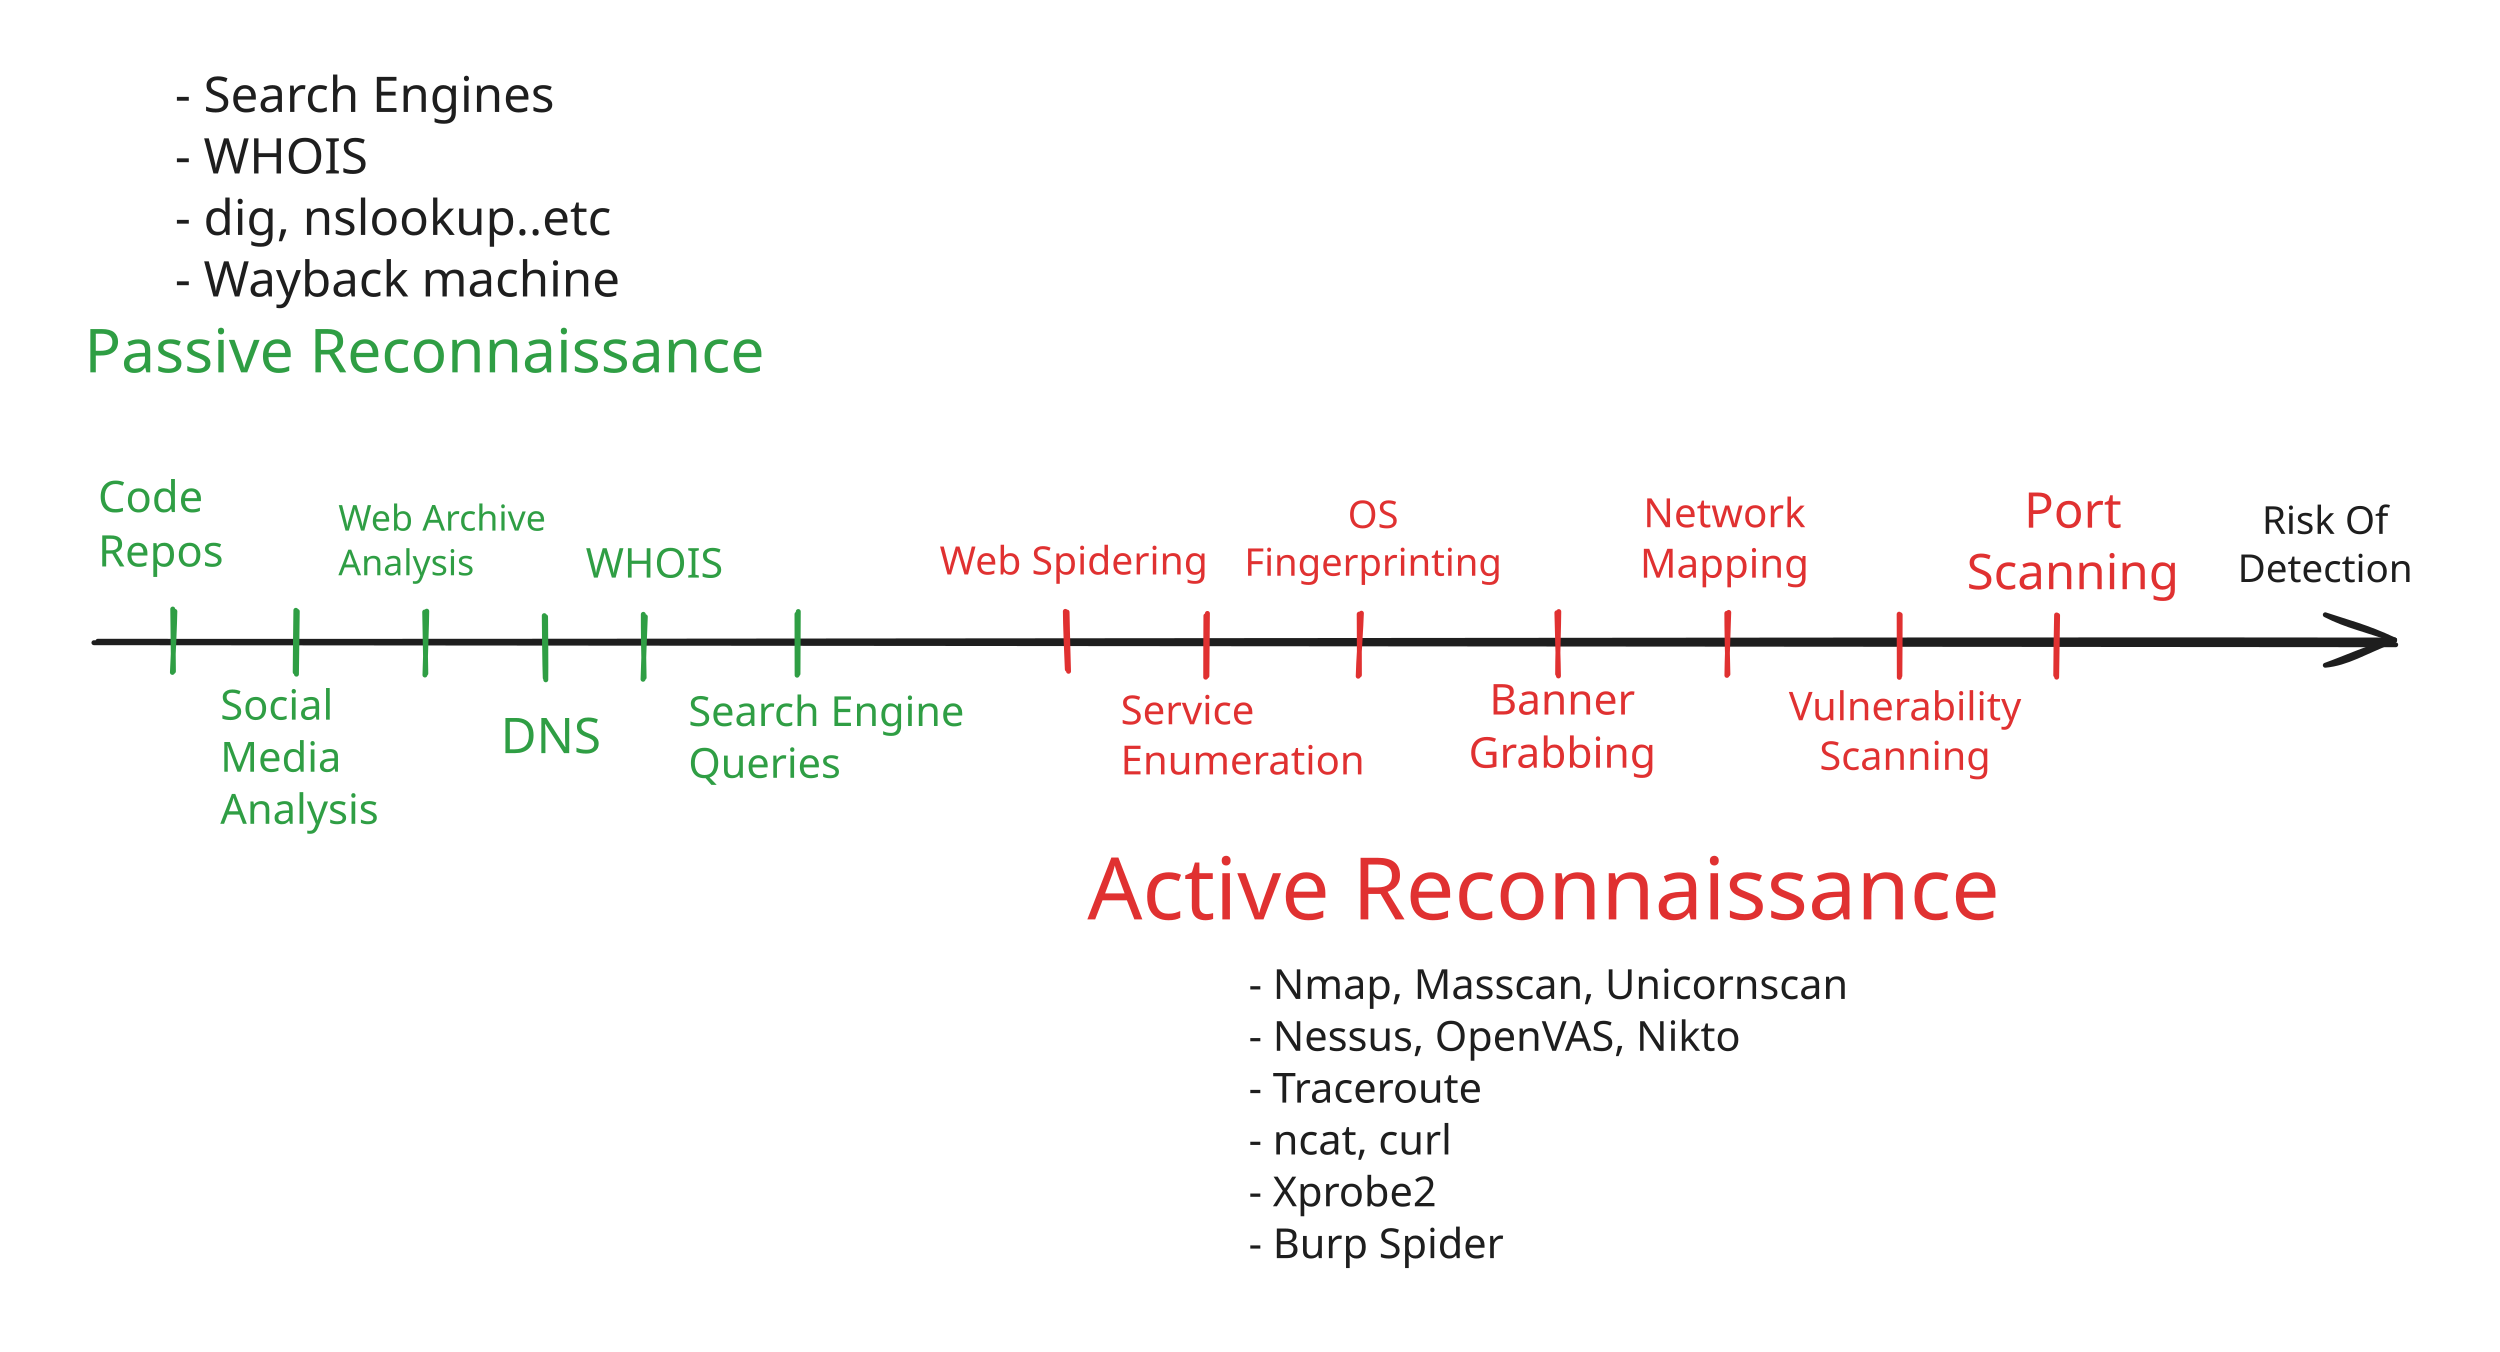
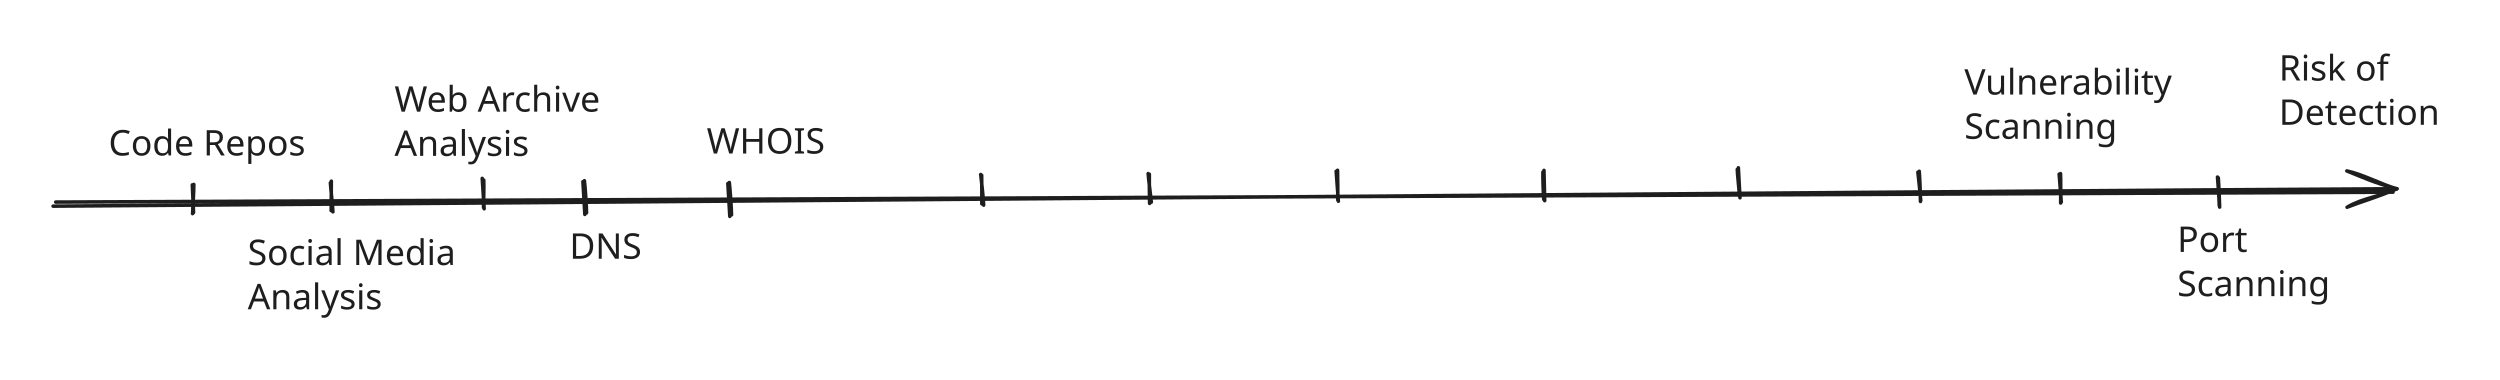
- <svg xmlns="http://www.w3.org/2000/svg" version="1.1" viewBox="0 0 1016.402 549.495" width="1016.402" height="549.495">
+ <svg xmlns="http://www.w3.org/2000/svg" version="1.1" viewBox="0 0 1412.571 214.227" width="1412.571" height="214.227">
  
-   eyJ2ZXJzaW9uIjoiMSIsImVuY29kaW5nIjoiYnN0cmluZyIsImNvbXByZXNzZWQiOnRydWUsImVuY29kZWQiOiJ4nO2d2VLjSFx1MDAxNobv6ylcdTAwMWPMbaHJk3v2XHUwMDFk+45Zi2VqgpBtXHUwMDAxwkZcdTAwMTKyXGaYiX73OamikLyrXGbG6lxiqI5cdTAwMDZLspWS8sv/PydcdTAwMTf/71ulspB0I2/hr8qC91xcd1t+I3afXHUwMDE2vtvtj17c9sNcdTAwMDB30fR1O+zE9fTI2ySJ2n/9+99uXHUwMDE0OTd+Ulx1MDAwYsOmU1x1MDAwZu9/vc1refdekLTxwP/g60rlf+n/cydy4zj8dY50c3ZcdTAwMWVGdP/W/TBIz1x0nDCtQGn2doTfXsVzJV5cdTAwMDN3X7uttpftsZtcdTAwMTZWl+vH+8fn0d7+lW+Y1Mu++HGTnfbab7WOk24rLVI7xCvP9rWTOGx6Z34juf19+bnto95cdTAwMTWHnZvbwGvbS4e3rWHk1v2ka7dcdTAwMTHyttVccm7Sz8i2PNszMeJcYqlcdTAwMTRcdTAwMDdmOOHUqLfd9lx1MDAwM6jhXHUwMDBlZdooISg3hDLeV7KVsFx1MDAxNca2ZP9cdTAwMDLP/svKVnPrzVx1MDAxYixg0Hg7JondoFx1MDAxZLkxPqzsuKfXazaMOYoyyiTRzGienenW829uXHUwMDEzezlcdTAwMGU1RjBCqKFGaiWywnjpQ1x1MDAwMUK15pJCtsdcdTAwMTYh2mqkleO/2aOI3Xtvy74l6LRa+ftcdTAwMTk0Xu/n70qUVSP6uuXv7Fx1MDAxYe3xa7nql52hXHUwMDEzNdxfNVx1MDAwNVx1MDAxNJVCXHUwMDAyllxuIKtLLT9o9p++XHUwMDE11ptDKlc7ceNk2Vx1MDAwZlx1MDAxYX5w0/9cdTAwMTYvaIzY03LbyUp4f+8nWIyD0Fx1MDAwZpL+I9LPXbJo3HruwL3AT87v62cosp+YIWd/sr8qWS1LX7z9/d/vQ49cdTAwMWX57O3PwFPPPu1b/vfrY1x1MDAxOYBcdTAwMWbvtDeMfU77N76hXHUwMDBmRDAjXGLPYJiE/tHpxmbEk7OnavP+4e5o27tcdTAwMTeXWyVHX4KjkH2jlCGCqlx1MDAxY9sp+lx1MDAxYVx1MDAxY21cdTAwMTjloDU+XHUwMDFh3l+wjHx6bTzOpyc/K9ZcdTAwMWLpVDiMXHUwMDAzUMHx5Fx1MDAxYX9cdTAwMGYh3VxioVxyza69NKQrrKY005V/XHUwMDFh6T37Plx1MDAxNPOeo1x1MDAwN1x1MDAxZfFcdTAwMDdhLVn/xjesXHUwMDE5VnJNXHUwMDE4NYWxXHUwMDE210kk2WLoJkdUN86bm7Vufb/cWDNcdTAwMDDHXGLQQiuDiqNkXHUwMDFm1dRhxFx1MDAwMOeaa8XkaD2fXHUwMDBi1VpcdTAwMThsc4TKXHUwMDFh3vJQzYDK7KK+qFx1MDAxZXr0rKhWpH/jb6rxRJJwJopD3byoX1x1MDAxZt41njd2Q7N5d7n3dO17XHUwMDBmJYdaolx1MDAwZudSc1BcdTAwMDRsK9Zn0y3ViFx1MDAwZeFogDllpq9gc6ZcdTAwMWE0llx1MDAwYneUkmpcdTAwMDb8S6snXHUwMDFjPSuqgaj+rZlcdTAwMDeXVryIKlx1MDAxZX53a/y5ub/SUse3N/wy9vnK6u5uubnmQFx1MDAxZGUwtqZCXHUwMDEzwP/6sOaOIGgn8b4zQShcdTAwMTF9XHUwMDA1mzPXQoNgnJOsuSlcdTAwMTHXXFx+cT3p6JlxLUabcIKmVGuVS95M4rravjy52VxcPD+M4XazXHUwMDFhN2RHXHUwMDFklDy25oI5wI1BblxyXHUwMDAy3K/WXGZcdTAwMWS61oajcVx1MDAxMfhXuahcdTAwMDZBiEDBLmFcdTAwMGVcclx1MDAwM1x1MDAxNkmzp/hF9dCjZ0Z1LifbRzVKlLYur7hcdF9ht4uX1Xp4XHUwMDFl1Vx1MDAxN6/50+6h5FSWXHUwMDFialx1MDAwMcJcdTAwMTFcXOK9RTNrzFx1MDAwMNXUkcIwxlx0xq+UlItqqm2mT+pSSrVcdTAwMTaQZSm+oFx1MDAxZXr07KBcdTAwMWVpwSlh0lx1MDAxMKl1capNa+ch9snV3m5t/9QlfK29tFx1MDAwM+WmWuKdtXaRS4MmXFyz7Mz5fJlcdTAwMTIoPVx1MDAxOCqK0Vx1MDAxNtwjXGZcdTAwMTi8XHUwMDAza0dyI4XG255cdTAwMDc4Y5w7hFx1MDAwM/pcdTAwMDUutNGcXHJ2f0liKEdnlZmv8kBOXHUwMDA01qUvyFx1MDAwN49cdTAwMWX61O3P4PP+KOTF6KhbSsVcdTAwMTRcdTAwMDVTXHUwMDFj+c7R6kF82mSdk7BcdTAwMTHL+vbmbr27WXLkXHUwMDExalwiXHUwMDE1x9uKXHUwMDFlnFxyIM9cdTAwMWNJtEr7XHUwMDAwJcDoXHUwMDE0+buJn8aeKy6AXGIty2jPiTLmK+iecPTMlHxMz5fW2MowRLsw1mH15eD0xT3snkHjebv21HGT5fNyY604tphCcyGlwSBWXHUwMDBmYv1ZSj6NQef4dLCxKSXWRut/7siVfzrWbGTUrVxyxpvc/MFcYrX155DQtdPj1uHG0yZsrF1txbslT6Vp9EHSINRItMHfg1G3QX8khGRGiXEp8rmoNe4lhlBexrjbpjGyXHUwMDEyf2E99OiZYVxyI4efaVx1MDAxYiqx4lBcdTAwMWY+nS2vNHa2PFx1MDAxZTXv1lx1MDAxZVx1MDAxZZZYcLhYcqhccnPQyFLKqTRDXHUwMDFj+C+oqVx1MDAwMEoxNlx1MDAxZt2dPVx1MDAxN6ZcdGiJbkKWcehcdTAwMTlwXGZsvphcdTAwMWV/9OxcdTAwMWP4yFEqilD051x1MDAxYYr3er24elx1MDAxZqpcdTAwMDd3R+RF1Nrx3pliV6rcVCPJXHUwMDBlNUxcIrdcXNvoecCAU2vPXHUwMDA14H41JkE+XHUwMDFmpUZrYaQoZfJcZoRRX3H1hKNnlyFcdTAwMWZcdTAwMTlXXHUwMDBiQlx1MDAxOFx1MDAxN2CKa3VtpbneXbtqXHUwMDFlbV7t84BE26d3O4/lplx1MDAxYVxiVVx1MDAxODlTrINcZqxcdTAwMGLvXHUwMDFmpMJcdTAwMWNcdTAwMWJyS6kpsHyvWCmwNkanIX8pXHK4JuIrJz7h6PdinXjPyTCsxUitXHUwMDA2O89cdTAwMDRcdTAwMTjJjcaahLVcdTAwMDc7tzVvI9zsnlx1MDAxZfrPQbK5vnd/Wm6sKVx1MDAwM1x1MDAwN1CnJVx1MDAxMYxLO1xypFx1MDAxN2uqUa2VZoJpXHLodkdi/d7ubG5cdTAwMWNNKGVEM24kMUMmfnHuUDRcdTAwMTZ4XHUwMDE4aKVcclx1MDAxOeRcXFx1MDAxYlx1MDAxMMJcdTAwMDZO78e8Z8efzftQXHUwMDA2ppLp6zBIjv2XtPIpR9okJSVaoVHCT+05at2991vdnoeeVnA7olwibHiVn8GRXHUwMDE3he2Fnr1LLf8mSCXOu+5lIfHrbuttd1x1MDAxMkbZ3jqezUVJjFx1MDAwN+9WXHUwMDE4+zd+4LZOxp7Z6ulmbuqeyNWQtpeq7V9cdTAwMTWmp4JcdTAwMTfoSE2mxuBjYLJ4qrvb4uyka3Y37o42ju4j2U34c7Pk8GriaDCaKyDSMNY7yVx1MDAwM2VcdTAwMTZ5XHUwMDExjDDJzfhZm++FV3JHc06YMSCNoZDx91x1MDAwNi9cdTAwMDZcdTAwMDVcdTAwMThcdTAwMGJwXG5gpZjqXFxhfrGrOKKPlf1cdTAwMDPi6XewK/PD5qdkVzqGM9tcdTAwMDEh8DJlfnTzXHUwMDA0do/Duu+2flx1MDAwNntew3d/XHUwMDA2S1xiV7ftfzLGXHUwMDEzXHUwMDBiUYhooaYjWoyeia2BXHUwMDEz4IJcdTAwMTRcdTAwMGae16sn10tLS9uXV2fPl4/XJ49cdTAwMDfuXHUwMDAzKzfSXGZcdTAwMDXXXCKNXHUwMDE2206BXHUwMDEyvE+PWarHSnFUZNIzW/OjmdbGkVx1MDAwMqSiTDLruLLG5Y1pJlx1MDAxZGxktKGUKINBkFx1MDAxOdJPjVx1MDAxMOB71XxcdTAwMTVcdTAwMTlrXHLk6+80VHNHUCGE1Fx1MDAxYeNcdTAwMWZcdTAwMDK5nvdcdFSfebXKUlxcv/VcdTAwMWatPM5cdTAwMDfqSWUoptIwXHUwMDE101xc9m/MZnegglx1MDAxMf0nszvUil+L6uDuPsLl2unqLotFNSo50lx1MDAwNtVcdTAwMTFcdTAwMDQ6XHUwMDEyo5Uy/YsrMMpcdTAwMWSOXHUwMDAxNTdcYjXSMkOkOXEkajRWYYXEYlx1MDAxYz6I9Fx1MDAxME9NiFR2dOZcXFx0xjhsqlx1MDAxODlHMCU9W8dcdTAwMTC7un/8uXj2nLBcdTAwMTCLMKW+kpHdyIooNItKXHUwMDE2XHUwMDFm80XOn+pbsdndakfJ6Xo32Hmhy+vlZpFT4zBtp0Vrik15n2PG9lx1MDAxZDWPo+jZ0KuH1I9G0c5cZqGo4Ta4XHUwMDFiOsyTOIZoSiRB8WJcIj8+97e0orfnnOVXXHUwMDEzmVx1MDAwN5iQz3tObZjTT+NofCRajdxcdTAwMTVNktbN6tYno9p3ymKw8ulgZSPNsK2lqFx1MDAxNrp4eHvtrZ82vZvm4VXwoFx1MDAwZbdv71x1MDAxZk/ii5LDqsBCYuy8SGGHRfXqJlxiR0u7UoDUwlx1MDAwZYWcXHUwMDE5q1x1MDAwMODItzZcdTAwMDFv+lx1MDAxMCvMqVx1MDAwM1x1MDAwMtBccnNsWLBobNBcbjPFJCGUzDXAXHUwMDA1dFx1MDAxOVP1XGb38mrzhXidhlx1MDAxMaBcIjfYc1KA67loQitrXHUwMDAxXCLl/VxmXHUwMDBlO17se59cdTAwMWTfTihDMSsspiOajlx1MDAwZW+lXHUwMDAxtIH5/MckpN1d0dFXh/XrnbpcXFvfUFV2ubdRbqSFYlx1MDAwZVXAuaRo/WnO+P/WX2JXcZBMc6rGRbfv7UVcdTAwMDJcdTAwMDJcdTAwMGXR2ij0w2lubNhCY8bRWtrhdZqAMpxcZmow0yrNZn3Amlx1MDAwNlMzLVxyy8+jnZJpgX7D2HhfW2VcdTAwMTG5+ZVcdTAwMDXC2+PIbyBGwc0na/HwU89Uk9XIXHUwMDAxW5yhYZR50zhxpcB1ebF1XHUwMDFlnLbuXHUwMDBl27XD7eZ152it5CtcdTAwMDVKjo2/MlxuzadcdTAwMTE0v2jGb022XCKjMNJF65rPXn00wFx1MDAxOFRjtU+7nFx1MDAwNWGGXGbTZOJgSFxyRqDuKjEoyFjPMVx1MDAxZVwi82VXoJN7v1x1MDAxZWOto9hcdTAwMTJhPEDAmMKpqWMvfvTrNiW0XHUwMDE2dO692E1sLf9kOVx1MDAxZVuEmaqxXHUwMDFlybJcdTAwMTCUXHUwMDExtJbFc82P7er94cthx/drbX7A9WU1+ZGUm2VF0LQqXHUwMDAztotcdTAwMDKU6lx1MDAxN2MmnTTIQEVGPZZq9NJ/XHUwMDFmwDLKLJKI7tkmm1x1MDAwN1FmNiuO4bKyXHUwMDFkwIbnXHUwMDFl3CvMaLipTc7OXHUwMDE3Zlx1MDAwNdOt+NcrxHgleOO17f/Fp1O496h6jFx1MDAxMK2jXHUwMDEyenGEgpiMluM6XoxcdTAwMTfPXHUwMDAw5rFFKIYynVxu5dEkQzp2QXJe3FdfPO1cdTAwMDYyPHzaisk2iM1cdTAwMWHff4rbJUfZoJ2ViIdmjFxu6Fx1MDAxYnOJMlcwVH4vyVxuJZcxZY2kJCDksFFcdTAwMWPMrmHGKUXFYtLmt/pZ1mhcdTAwMWM0WvJ5ZpwlOlx1MDAxOHi3qVYozOk4fvyH10xcblx1MDAwYvOyXHUwMDFiIHA/g43YrdXmXHUwMDAw8ujzXHUwMDE3o3i67LRcdTAwMTmd71x1MDAwMsXRwv3B8n5cdTAwMGZrJNyrXHUwMDFlPdwmJ8HRU21FnS7zs3JDjDXFQZAxiDBcdTAwMThRQm5cdTAwMTmVX3osXHUwMDFjTjBY5dzOryUz9NZp3lxyW03gKGlUXHUwMDBls9bY3Fx1MDAxMPRcdTAwMDTMXHUwMDBlyiM9rL6Fxoxhjc+HQ3NId1x1MDAxMbxcdTAwMTNTLSrSa685YTxcdTAwMWRgY5c5K1xm8b6XPIVxXHUwMDEzJXHPjaI5UDymXHUwMDAwM/XVuY7F/k4mu9RcIqV/MKbyOXCDbYDz4GFxZ7N2srkm2/XrcnNs0MPZtJBCldOU9q1cdTAwMTDEgDtcdTAwMDB2hFx1MDAxMFx1MDAwNsrWV8/OVlx1MDAxYlx1MDAwN1x1MDAxYlxuKlx0t81cdTAwMDU2KkM4Jlx1MDAwZSPoNFx1MDAxObUtrDFyQIypXVx1MDAwNVxm99C5juAgWGc+gGPb5SZcdTAwMDXDtpPgT2GQf3RayJtb81tYXHUwMDA1kKbjOsrjXHUwMDFjeJ5cXI5iWE+X+lKjc9cozIZcYvJcdTAwMDfh8lx1MDAxMlx1MDAxN92HzbP1o3Cfhk255V+ETyXvOzZGOISih1x1MDAwNtCA0tbXd8wohqhEXHSqpVx1MDAxZT+M493yrFx1MDAxYyPsJGipUpswxGTnhrW/TYHg6EBRxuY6joMwRd7rqouP4zhcYuNkjriOPH0hSvl0kTDoMd9lI+1arZRcdTAwMTTPUO92zZq7Wv1cdTAwMTFcdTAwMDVcdTAwMTfJ3bLcUjKkbrkxRSDQKKOmSWknK2G16+NUO1x1MDAxOJBcdGBcdTAwMTJ+fc3ISE7f+1022qbXbH9cbqRcclx1MDAwMlx1MDAxYjLMg1x1MDAxOcd+JYyyg6xQoYFcZvhoYbiY86BoocV0i3b1prWk5NhcXFFChVaSXHUwMDE1XHUwMDE23yO/3axUr39cdTAwMDaVVayo9TFcdTAwMTnqmYE8tlxixSSXTVx1MDAwNTNcdTAwMTMjh2tcdTAwMTmN7tJ+L0txli8uXHUwMDFmu7tku/awWLu9oNVjWH+5KzfLlOJcckXDJpRR6Jmh97tpkHCHXGJBJDBcZtBcdTAwMTglrK9gXHUwMDFmN1x1MDAwNIRq4Vx1MDAwMNd2XHUwMDBlXHUwMDE0SIVcdTAwMWE2RHNcdTAwMTnB6F3bXHUwMDExTMowTvOp4FeW0WpLjEjpXFxDYjuB6r09TnYxXHUwMDE2ZqycY2BsVyySPUeNk2S33baDkI885C9w/XbbtfX5s5V5QilcbjFNp1x1MDAxYlx1MDAwZU1HL/lcdTAwMDHS+jnB/mApn42HO3P2XHUwMDE4PbhcdTAwMTfrd3DaXY6bl+deuaGWXHUwMDE0/au1ysBcdTAwMTXFS+5hXHUwMDFhK6dj09hUSErFLFPVXHUwMDE4fztSMzBKMzxVLlx1MDAwZc+nqjVaZs415XbO4bAkl7BcdTAwMTNcdTAwMGXZPInWXHUwMDA026P3mmqGsU2aYkWtZ0qQwsM/llBcdTAwMGXnzvOEQsxydoPKhSP9yS6KtcdcdTAwMTRcdTAwMTfo6+ftx+3z2o+jjbXqZdSiNz4v+7fHSaNcdTAwMWSrXHUwMDAzYL9cdTAwMTVcdC1Jb1x1MDAxNzKn0lx1MDAwMoROmyFBUuSzxFx1MDAxZuy1KUeBXHUwMDE2hFx1MDAxM7t4r51cdTAwMWM8JGmNZXQ4N+gltFx1MDAwNElcdTAwMDaHVFx1MDAwYmr7wTWbp9s22Ch+yFxiTWGMYoSnyzFcdTAwMTSW58XK/r1cdTAwMWJ9r+yhQGLY+r1yXHUwMDFh+PUwXHUwMDBl7IufXHUwMDAx7sWr67S/V6qRXHUwMDE3/Fg6/l7Z95tJaPecxG7dwzuQePZVUHeT75V6J27ZV+dRXHUwMDFj1jxq/1xc7sTR65itz1x1MDAxZGcynysrNlx1MDAxNI2SqZpcdTAwMWXIXHUwMDA1Uf39ZahcYvBHkzmq+/5z+/H0cv9u5+GHWaVcdTAwMDfJXHUwMDA2L/lcXEkqqcO0NJRcdTAwMThq1/7rXHUwMDFkXHUwMDFmLpmTfqmlXHUwMDA21HZsf0YvNPTetlx1MDAwN1x1MDAxNdgm5PTYL61cdTAwMWSyKFx0+jzQQsk5mlx1MDAwN0pcdTAwMDDjgam+S2OqjNxipWf4dduCk86osH80/JvvlaDdXG7DZidyXHUwMDFjL6mnu92ufSCVe7d+m47Y/ux24yNLXFysPfg9uevb69ooXHUwMDBiblx1MDAxNFx1MDAxZCf44Fx1MDAxNn4vP4M1xW+83v2s+Fx1MDAwYo++97Q8vvZ+e21nLNFeup7N39/+/j86O7xcdTAwMGYifQ==
+   eyJ2ZXJzaW9uIjoiMSIsImVuY29kaW5nIjoiYnN0cmluZyIsImNvbXByZXNzZWQiOnRydWUsImVuY29kZWQiOiJ4nO2ca1dcdTAwMWE7XHUwMDE3x9/3U7B83p7Oyc4951x1MDAxZF7xLirenp7lmsJcdTAwMDAjw1xml1HBrn73s4OWgVx1MDAwMVx1MDAxNKvYaVx1MDAxN7hqJVx0SSbJ/7d3bnz7lMutxP2Wt/JPbsXrld3Ar3Tc+5W/bPid1+n6UYhRdPC+XHUwMDFi3XbKg5T1OG51//n7b7fVcmp+/DWKXHUwMDFhTjlqPn7MXHUwMDBivKZcdTAwMTfGXUz4f3yfy31cdTAwMWL8XHUwMDFlKcjtdKLHMlx1MDAwNsFJOVx1MDAwMiBcdTAwMWR6XHUwMDEwhYMygVx1MDAxOaGpMdRcZlP43XUsK/YqXHUwMDE4XXWDrpfE2KCV1fzGzu6BcNvNXG6rVEuH/c3VUy8ptupcdTAwMDfBSdxcdTAwMGZcdTAwMDZV6kb45ElcXDfuRFxy79yvxPVcdTAwMWaPP1x1MDAxMj7rU53otlZcdTAwMGa9rn305EGillv2475cciNkXHUwMDE46oa1QVx1MDAxZUlIz6ZcdTAwMTDUXHUwMDExRlx1MDAxMMEllVxccs2H0TZcdTAwMDNsXHUwMDAzR1x1MDAxMsaV4kpcdTAwMTOqXHUwMDE4T9VsLVxuoo6t2f/Asz9J3b665UZccitcdTAwMThWhmnijlx1MDAxYnZbblx1MDAwNzsrSXf/9MzAKDiSKY59okArMUxR9/xaPcYk0uFGKVx1MDAwMNAgOZE0SdL1XHUwMDA2nWJAUaZ50mO2XHUwMDAyre1KMjRcdTAwMDahfPXYK1x1MDAxNoJiT+tjWvXM4VX7rLnyXHUwMDE0/2/SX1x1MDAxZLfpbdt8w9sgXHUwMDE4bfSw8tTo35JMn8ZcdTAwMWF9XG75njSETb8xMkaTXHUwMDEybltcdTAwMTX3cThhxaWQwJhcdTAwMTitfuCHjXTxQVRuTFx1MDAxOYHd2O3Eq35Y8cNa+iNeWJlcdTAwMTFcdTAwMTO43Xgtajb9XHUwMDE4q3FcdTAwMTT5YZxOMcg3b/VT99yJtsCcR+PSQmvZXHUwMDFjx1x1MDAxYj/5K5dcZsXBm+Hf//41NfXMXHUwMDAxYl+fJ8ZGkt2n0f+f+mVcdTAwMDJcdTAwMTGx14unXHUwMDExgo1IKEVcYsaZNoClzlxyiLrrXHUwMDE1r+vFwuVRu2U6N1x1MDAwZuR6q3SUcUBwolx1MDAxZMWkUppcbkOVYuOAXHUwMDAw4miuqKacXHUwMDE4KZVRqZq9XHUwMDFmIFxmd7C1XHKRXHUwMDEyJFx1MDAwNWJcdTAwMTJcdTAwMTRcclx1MDAwMSGSuj9cdTAwMTGBUfxBciW1XjRcdTAwMTLGXCJep33OQf+M9qtRXHUwMDE4n/hcdTAwMGZcdTAwMDP8kLHQTbfpXHUwMDA3/bHOXHUwMDFmXGZ0bOtjv9vIRdUv4TpcdTAwMGXYcmxH+1iafODXrFx1MDAwMFZcdTAwMDKvOq6M2EezPYyOo1ZcdTAwMTJbxjJdP/Q6k21cdTAwMTR1/JpcdTAwMWa6welcdTAwMWPl47N7hVx1MDAxZp1cbs5cYui/ul3PxmI4p89cbnqQaoqgKVx1MDAxN+nQocnXXG4ocFx1MDAwNsloeUnRN1x1MDAxN5vx6pFb3yXh1Xa03e42XHUwMDBmPkPGXHUwMDE1jVxidUAqqdHgo2xpStFcdTAwMWFcdTAwMWNGtFx1MDAxMFx1MDAwMlxy/2JNPnEkN1x1MDAxMr0swoBOsfcgXHUwMDFkyjk1XGJ+qs00g1x1MDAwZkxwgklI0lx1MDAxNL+fyf9Z2WfC5I/Fvau9nz467GtyXFy80tjPZsNMY0+J5Eyy11j7anh83jTtPXBcdTAwMGL6Yo+dVeChd5txNlAtXHUwMDFjgtacYLtcdTAwMWEq5DhcdTAwMWGUdmx7c6ZcYlx1MDAwNW1S1cpcdTAwMTJcdTAwMThcdTAwMThcdTAwMDND0Vx1MDAxZFlyYcmFQV5v44KW6dDEZ0CHgVx0Kebnws6159U6Pr9cdTAwMTX1u44o6v3TfLSXdS5cdTAwMTDhUFx1MDAwNINcdTAwMDFBJecstUyAYEC/XG5cdTAwMDcskYKrUZdcIntowE9cdTAwMWGcJ6Kbt2TDklxyuTezQdF06JBcclx1MDAxNGeqgutXsMHf0ff326blrZ/fdn3W3+ExaWecXHJAXHUwMDE4skEhJIlQ0kywQTpgXGIlnHLrO2SYXGZAXHJhdq1jSYYlXHUwMDE5XHUwMDA2eb2NXGbSpEOHZODAtYLXeFxy5/uXXHUwMDE1/nBcdTAwMTiHpVwiuzT+arV4trefbTJcdTAwMTjDXHUwMDFjplx1MDAxMFx0klx1MDAwMjOTToNyuDZKcmWEYVmeTVCmNc6MkvAlXHUwMDE2ckss/CRcdTAwMTae2VFcdTAwMDCigXHBxPxcdTAwMGKQ5rLU2NuC88vz/lHvJjip7J2WMo5cdTAwMDWNXHUwMDFlgd3E0ehcdTAwMWJRXCLTW46IXHUwMDA1pVxyNVx1MDAxY+MpXHUwMDEzI1Ov7IGBYVx1MDAxNFx1MDAxOFx1MDAwNb/zjuOSXGbZIVx1MDAwM0uH/iCD3dKkoGUyXHUwMDAyX1x1MDAwMkPj5OrSv2v0obxWXHUwMDBi9JYw5ErcZVx1MDAxYlxmSlx1MDAxMUfYLT6NXHJLiEhU9VxiXHUwMDA241x1MDAxMK3RXGYzhaojmVx1MDAwNoNiqC6DPs9cdTAwMTJcZksw5N48kzCz11x1MDAxOHBcdTAwMWFcdTAwMDFaSDW/y9DrXHUwMDFm6rNSr1x1MDAxNFx1MDAxNDY2XHUwMDFiN1x1MDAwN9X90lx1MDAxZGxkm1xmUlx0RzAmOVx1MDAxMKZcdTAwMDFROEFcdTAwMDbFtGRCciG4ZlkmXHUwMDAzcOwwRvlyNrFEw2Neb0KDILPRwITCf4zNv8iw3b6BsLDdclx1MDAwZi/jvVxy1Tzihc5DttEgXHUwMDE4dST+etqxTDtccpp/XHUwMDE0XHUwMDFhwKFo8I2ZfX5cdTAwMTG0XHUwMDAzXHUwMDA2O1x1MDAwNdNpwuVommRcdTAwMDVcdTAwMTJfzIjlhOKPg8Os8TGIm1x1MDAxOFx1MDAxOe+EXHUwMDA3Lp7ZuSREM3RUXHUwMDEz3b2Eh1vd3FhTh11avTrI+1xyUq6s7eps44FcdTAwMGLiKGHAoP410ZykTzsxe6aUXG4kMlx1MDAxMFx1MDAxOFn5X1xiXHUwMDFlhLQnrZ+DXHUwMDAzp3xcdTAwMDZcdTAwMWKkMUpwTlx1MDAxMpov0ZD7g9AwMTZcdTAwMDYx6VHxTlxcYDBzb0JcdTAwMTPGKczvM+x6XHUwMDE3V/tt77i2dkGKmzftfGmT97Ncclx1MDAwNWaYo4ndeiBaXHUwMDEwpiB1zknT32elQVx1MDAxM7tKXG5qOZ3447DwK5YgqUqHXHUwMDBlrzugroxcdTAwMTZy/vtQV3s6Pi1dsK3NfHVtL3+wtVEoRFx1MDAxOSdcdTAwMDPRXHUwMDBlUVx1MDAxNKfnSnFufpm38Fx1MDAwZetcZpozzsTyXHUwMDA05JJcdTAwMGKPeb2NXHUwMDBiZCZcdTAwMTeAKVx1MDAwNVx1MDAxY4h5xcnorXZxr1xmqnxcdTAwMTDebJ37LX1Yuc74XG4kZcQh2FxuXHUwMDAwTFx1MDAxMCnphMvAXHUwMDFkw6TSkqL/XHUwMDA0WT7lRFx0VpOS5frjXHUwMDEyXGaPec1cdTAwMDWGWfcjKZu5Z4klcfW6XHUwMDFi1NXwc3s7XHUwMDE2O2dcdTAwMTedcNvv9TduXHUwMDFiUdZvUKPzjdM3bS8/XHUwMDEyS8JkYNpcZnC+7mCPKCVcdTAwMTg1Qlx1MDAxYr04NCjlXHUwMDE4u+coUN9q3lx1MDAwYpJG4UiROMX8MFx1MDAxYfwuXHUwMDE3JI+iTpz7XHUwMDEynpTdMLRQXHUwMDE4S7Do25EzXHUwMDBif4+rkbO0jM07U8to9LTUOFx1MDAwM5hby5fEbZ5vnD70XG75eqO7c3m3U4frjGvZWnmDXHUwMDEyUnbrRE1edtaO4lJQPTjWrVx1MDAxN3fLXHUwMDAxgKO3YbSWXHUwMDFjXHUwMDBiJIYlw/5cdTAwMTktXHUwMDAzk0Bcclx1MDAwNbK87ZxcdTAwMTbz2W2AunO/+lx1MDAwMY6FL2Hu16j65VosUt5qtrptX1DC9fzq7nfW2j1cdTAwMWFcdTAwMWRAUTfE7k35utyKbzKubk1cdTAwMWQ+cM9RI0xLlTpFIJhcdTAwMDOoNZzeXHUwMDFiQYEv0FJcdTAwMDNQRyijjSBgxHRHfsqM3nBcdTAwMDLaXrGaKu+P0S16kaOexaJ1u1x1MDAxNlW83LHXirpcdTAwMWar1GnlzqVNUD+lTT37qoC03plS5lx1MDAxNetunUKf70ZnJ2dcXN5cdTAwMDXH92u7Z9v5bGuTSnBcYvrKkmnB7Vx1MDAxZWiymDDwokE4RDGtXHUwMDA0p4pyucBtOvslM/ZcZqI9McCtNueyvJpaXHUwMDE338B0y/tB0kR4jXhwi5bmSVT23SC371V8XHUwMDE3bVlcdTAwMWXV0+/6XHUwMDFmrNNcdTAwMTcrsUiDOsLBiTUx9N5cdTAwMTj6y/Ovie1dn/a8za3TU/Z1oy1cdTAwMWK12sPmXsanvowzx9h9NGPQNjGWWlx1MDAxMqPaQVthl6E515Sn6/We5pQ5nGEl7KadVKCneMtTztrghJwzSWfcXHUwMDAz/iDNXCLxRk5wLVqz597XXFy+U677d96IWr588Ff/vFxci7lUK3/O1FIy81x1MDAwYoCYnXJxPlLcS6o9vq32zzbp1XqlnvdWWadVOtssZlu1+HxcdTAwMGVcdTAwMWFSXCJcdTAwMTi393UhbWnBXHUwMDExYO/xXHUwMDFh+1V0XHUwMDBitLScOFx1MDAxMkUrtVaUKDJcIsPnfGBcIrDe1nP+haJl1H5cdTAwMTHCh4l2/eDkY/U5VuBcIr1eOrJYOrHgXHUwMDA0wHFcdTAwMDS+YsGpdHF/c7hu9G5Q3WhcdTAwMTQv4FwihN1qtrUoKHGYXHUwMDEx6DgqJjTSZ9yCXG57XHUwMDBlRUmiXHUwMDE5U/aLulx1MDAxNjcjlWxw82YgeWLYtFx1MDAwM2pTbr+BwFx1MDAwZlx1MDAwMf+lWlx1MDAwNE6lXHUwMDFjXHUwMDFkrYs1oIXD7Vx1MDAwZlZjqshX6fHT03LeittqncTYcis/duOwq/zK0+Mnxa/c+d796vNj59OTzq2gvMH23vdP3/9cdTAwMDM3sX1qIn0=
  <defs>
    <style class="style-fonts">
      @font-face {
        font-family: "Virgil";
        src: url("https://unpkg.com/@excalidraw/excalidraw@undefined/dist/excalidraw-assets/Virgil.woff2");
      }
      @font-face {
        font-family: "Cascadia";
        src: url("https://unpkg.com/@excalidraw/excalidraw@undefined/dist/excalidraw-assets/Cascadia.woff2");
      }
      @font-face {
        font-family: "Assistant";
        src: url("https://unpkg.com/@excalidraw/excalidraw@undefined/dist/excalidraw-assets/Assistant-Regular.woff2");
      }
    </style>
  </defs>
-   <rect x="0" y="0" width="1016.402" height="549.495" fill="transparent" />
+   <rect x="0" y="0" width="1412.571" height="214.227" fill="transparent" />
  <g stroke-linecap="round">
-     <g transform="translate(39.30238 260.4412) rotate(0 466.8616 0.649765)">
-       <path d="M-1.12 0.86 C154.73 0.97, 778.9 1.64, 934.7 1.69 M0.49 0.27 C156.3 0.53, 778.86 -0.58, 934.26 -0.23" stroke="#1e1e1e" stroke-width="2" fill="none" />
+     <g transform="translate(31.50912 114.7562) rotate(0 660.8187 -3.248856)">
+       <path d="M-0.03 -0.58 C219.96 -1.6, 1100.22 -5.2, 1320.6 -6.17 M-1.51 1.73 C218.79 0.34, 1102.22 -6.99, 1322.77 -8.12" stroke="#1e1e1e" stroke-width="2" fill="none" />
    </g>
-     <g transform="translate(39.30238 260.4412) rotate(0 466.8616 0.649765)">
-       <path d="M906.07 10.03 C914.98 9.17, 921.74 4.72, 934.26 -0.23 M906.07 10.03 C914.49 7.01, 922.77 3.1, 934.26 -0.23" stroke="#1e1e1e" stroke-width="2" fill="none" />
+     <g transform="translate(31.50912 114.7562) rotate(0 660.8187 -3.248856)">
+       <path d="M1294.65 2.34 C1303.6 -3.07, 1315.03 -4.04, 1322.77 -8.12 M1294.65 2.34 C1302.42 -0.77, 1311.2 -3.06, 1322.77 -8.12" stroke="#1e1e1e" stroke-width="2" fill="none" />
    </g>
-     <g transform="translate(39.30238 260.4412) rotate(0 466.8616 0.649765)">
-       <path d="M906.07 -10.49 C915.16 -5.85, 921.92 -4.8, 934.26 -0.23 M906.07 -10.49 C914.52 -7.62, 922.8 -5.65, 934.26 -0.23" stroke="#1e1e1e" stroke-width="2" fill="none" />
+     <g transform="translate(31.50912 114.7562) rotate(0 660.8187 -3.248856)">
+       <path d="M1294.51 -18.18 C1303.5 -16.36, 1314.98 -10.09, 1322.77 -8.12 M1294.51 -18.18 C1302.42 -14.99, 1311.24 -10.98, 1322.77 -8.12" stroke="#1e1e1e" stroke-width="2" fill="none" />
+     </g>
+   </g>
+   <mask />
+   <g transform="translate(1287.651 30) rotate(0 47.45995 25)">
+     <text x="0" y="0" font-family="Virgil, Segoe UI Emoji" font-size="20px" fill="#1e1e1e" text-anchor="start" style="white-space: pre;" direction="ltr" dominant-baseline="text-before-edge">Risk of</text>
+     <text x="0" y="25" font-family="Virgil, Segoe UI Emoji" font-size="20px" fill="#1e1e1e" text-anchor="start" style="white-space: pre;" direction="ltr" dominant-baseline="text-before-edge">Detection</text>
+   </g>
+   <g stroke-linecap="round">
+     <g transform="translate(1253.082 100.4613) rotate(0 0.3248291 8.122147)">
+       <path d="M0.34 0.03 C0.59 2.7, 1.07 13.9, 1.08 16.56 M-0.15 -0.43 C0.1 2.32, 0.86 12.94, 0.86 15.75" stroke="#1e1e1e" stroke-width="2" fill="none" />
    </g>
  </g>
  <mask />
  <g stroke-linecap="round">
-     <g transform="translate(70.49144 248.0954) rotate(0 0 12.67056)">
-       <path d="M-0.26 -0.48 C-0.24 3.74, 0.02 20.53, 0.02 24.84 M0.6 0.46 C0.57 4.77, -0.18 21.02, -0.4 25.28" stroke="#2f9e44" stroke-width="2" fill="none" />
+     <g transform="translate(1163.942 98.04336) rotate(0 0.3248291 8.122147)">
+       <path d="M-0.46 0.34 C-0.25 2.96, 0.59 13.4, 0.75 16.07 M0.31 0.04 C0.5 2.71, 0.4 13.86, 0.38 16.68" stroke="#1e1e1e" stroke-width="2" fill="none" />
    </g>
  </g>
  <mask />
  <g stroke-linecap="round">
-     <g transform="translate(120.6865 248.5113) rotate(0 0 12.67056)">
-       <path d="M0.17 0.06 C0.13 4.4, -0.08 21.33, -0.16 25.59 M-0.4 -0.39 C-0.53 3.83, -0.6 20.57, -0.67 24.75" stroke="#2f9e44" stroke-width="2" fill="none" />
+     <g transform="translate(1084.117 97.39816) rotate(0 0.3248291 8.122147)">
+       <path d="M-0.46 -0.11 C-0.17 2.63, 0.99 13.14, 1.17 15.91 M0.31 -0.63 C0.61 2.21, 1.01 13.73, 1 16.44" stroke="#1e1e1e" stroke-width="2" fill="none" />
    </g>
  </g>
  <mask />
  <g stroke-linecap="round">
-     <g transform="translate(172.9815 248.562) rotate(0 0 12.67056)">
-       <path d="M-0.32 0.26 C-0.27 4.43, 0.04 21.05, 0.14 25.23 M0.52 -0.08 C0.52 4.15, -0.14 21.53, -0.22 25.88" stroke="#2f9e44" stroke-width="2" fill="none" />
+     <g transform="translate(982.1214 95.34292) rotate(0 0.3248291 8.122147)">
+       <path d="M0.1 -0.54 C0.19 2.12, 0.91 13.67, 1.02 16.4 M-0.51 0.38 C-0.5 2.83, 0.62 12.86, 0.78 15.51" stroke="#1e1e1e" stroke-width="2" fill="none" />
    </g>
  </g>
  <mask />
  <g stroke-linecap="round">
-     <g transform="translate(221.5299 250.7095) rotate(0 0 12.67056)">
-       <path d="M0.28 0.04 C0.31 4.34, 0.48 21.53, 0.37 25.68 M-0.25 -0.42 C-0.26 3.74, -0.04 20.6, 0.14 24.9" stroke="#2f9e44" stroke-width="2" fill="none" />
+     <g transform="translate(872.2918 96.64248) rotate(0 0.3248291 8.122147)">
+       <path d="M0.1 -0.38 C0.12 2.38, 0.48 14, 0.5 16.74 M-0.51 0.61 C-0.61 3.22, -0.32 13.36, -0.01 16.02" stroke="#1e1e1e" stroke-width="2" fill="none" />
    </g>
  </g>
  <mask />
  <g stroke-linecap="round">
-     <g transform="translate(261.8846 250.1611) rotate(0 0 12.67056)">
-       <path d="M-0.34 -0.4 C-0.41 3.76, -0.11 21.07, -0.01 25.32 M0.48 0.58 C0.31 4.8, -0.38 21.84, -0.45 26.01" stroke="#2f9e44" stroke-width="2" fill="none" />
+     <g transform="translate(755.3653 96.94201) rotate(0 0.3248291 8.122147)">
+       <path d="M-0.4 -0.17 C-0.24 2.54, 0.68 13.99, 0.85 16.76 M0.39 -0.74 C0.52 2.07, 0.54 13.36, 0.52 16.07" stroke="#1e1e1e" stroke-width="2" fill="none" />
    </g>
  </g>
  <mask />
  <g stroke-linecap="round">
-     <g transform="translate(324.281 248.8615) rotate(0 0 12.67056)">
-       <path d="M0.27 -0.24 C0.29 3.95, 0.2 20.76, 0.15 25.08 M-0.26 0.83 C-0.29 5.09, -0.18 21.65, -0.21 25.65" stroke="#2f9e44" stroke-width="2" fill="none" />
+     <g transform="translate(649.434 98.24157) rotate(0 0.3248291 8.122147)">
+       <path d="M-0.02 0.2 C-0.04 2.9, -0.03 14.01, 0.12 16.71 M-0.7 -0.17 C-0.57 2.62, 0.86 13.11, 1.09 15.98" stroke="#1e1e1e" stroke-width="2" fill="none" />
    </g>
  </g>
  <mask />
  <g stroke-linecap="round">
-     <g transform="translate(433.9081 248.5114) rotate(0 0.3248291 12.0208)">
-       <path d="M-0.08 0.34 C-0.02 4.46, 0.38 20.53, 0.52 24.41 M-0.78 0.04 C-0.81 4.03, -0.19 19.64, 0.02 23.63" stroke="#e03131" stroke-width="2" fill="none" />
+     <g transform="translate(554.4477 98.89135) rotate(0 0.3248291 8.122147)">
+       <path d="M0.23 0.12 C0.36 2.76, 0.28 13.64, 0.3 16.3 M-0.32 -0.3 C0.04 2.67, 1.33 14.22, 1.35 17.02" stroke="#1e1e1e" stroke-width="2" fill="none" />
    </g>
  </g>
  <mask />
  <g stroke-linecap="round">
-     <g transform="translate(490.8021 249.8109) rotate(0 0 12.67056)">
-       <path d="M0.09 -0.42 C0.09 3.68, -0.07 20.67, -0.12 24.99 M-0.53 0.55 C-0.6 4.68, -0.59 21.51, -0.61 25.51" stroke="#e03131" stroke-width="2" fill="none" />
+     <g transform="translate(411.5673 103.8914) rotate(0 0.6497498 9.096786)">
+       <path d="M-0.32 -0.19 C-0.13 2.86, 0.57 15.34, 0.79 18.38 M0.52 -0.77 C0.9 2.12, 1.77 14.29, 1.76 17.52" stroke="#1e1e1e" stroke-width="2" fill="none" />
    </g>
  </g>
  <mask />
  <g stroke-linecap="round">
-     <g transform="translate(552.7931 249.5114) rotate(0 0 12.67056)">
-       <path d="M-0.2 0.17 C-0.2 4.39, -0.07 20.74, -0.11 24.93 M0.7 -0.21 C0.63 4.09, -0.59 21.06, -0.6 25.41" stroke="#e03131" stroke-width="2" fill="none" />
+     <g transform="translate(329.6733 102.79) rotate(0 0.6497803 9.096771)">
+       <path d="M-0.31 -0.14 C-0.09 2.89, 0.55 15.39, 0.78 18.37 M0.53 -0.68 C0.95 2.16, 1.74 14.36, 1.74 17.49" stroke="#1e1e1e" stroke-width="2" fill="none" />
    </g>
  </g>
  <mask />
  <g stroke-linecap="round">
-     <g transform="translate(633.4292 249.1612) rotate(0 0 12.67056)">
-       <path d="M-0.46 -0.03 C-0.41 4.32, 0.17 21.4, 0.18 25.66 M0.31 -0.52 C0.31 3.71, -0.22 20.67, -0.16 24.86" stroke="#e03131" stroke-width="2" fill="none" />
+     <g transform="translate(272.7238 101.2416) rotate(0 0.3248291 8.122147)">
+       <path d="M-0.26 -0.46 C-0.03 2.3, 0.64 14.01, 0.83 16.72 M0.61 0.5 C0.82 3.1, 0.48 13.39, 0.49 16" stroke="#1e1e1e" stroke-width="2" fill="none" />
    </g>
  </g>
  <mask />
  <g stroke-linecap="round">
-     <g transform="translate(702.4799 249.1611) rotate(0 0 12.67056)">
-       <path d="M-0.42 0.19 C-0.45 4.29, -0.13 20.67, 0.02 24.94 M0.36 -0.19 C0.25 3.95, -0.4 21.24, -0.39 25.43" stroke="#e03131" stroke-width="2" fill="none" />
+     <g transform="translate(186.9863 102.79) rotate(0 0.3248291 8.122147)">
+       <path d="M0.23 -0.44 C0.23 2.18, 0.12 13.37, 0.14 16.21 M-0.31 0.52 C-0.17 3.47, 1.08 14.36, 1.11 16.9" stroke="#1e1e1e" stroke-width="2" fill="none" />
    </g>
  </g>
  <mask />
  <g stroke-linecap="round">
-     <g transform="translate(772.0283 249.4607) rotate(0 0 12.67056)">
-       <path d="M0.5 0.47 C0.56 4.75, 0.39 21.03, 0.39 25.27 M0.09 0.24 C0.11 4.64, 0.11 21.79, 0.16 25.93" stroke="#e03131" stroke-width="2" fill="none" />
+     <g transform="translate(108.9448 104.0895) rotate(0 0.3248291 8.122147)">
+       <path d="M-0.29 0.38 C-0.13 3.06, 0.29 13.46, 0.42 16.03 M0.57 0.11 C0.67 2.86, -0.05 13.94, -0.13 16.62" stroke="#1e1e1e" stroke-width="2" fill="none" />
    </g>
  </g>
  <mask />
-   <g stroke-linecap="round">
-     <g transform="translate(836.0372 249.6589) rotate(0 0 12.67056)">
-       <path d="M0.5 0.54 C0.45 4.83, 0.15 21.58, 0.12 25.65 M0.09 0.35 C-0.05 4.48, -0.25 20.67, -0.25 24.85" stroke="#e03131" stroke-width="2" fill="none" />
-     </g>
+   <g transform="translate(1230.213 126.8115) rotate(0 38.97997 25)">
+     <text x="0" y="0" font-family="Virgil, Segoe UI Emoji" font-size="20px" fill="#1e1e1e" text-anchor="start" style="white-space: pre;" direction="ltr" dominant-baseline="text-before-edge">Port </text>
+     <text x="0" y="25" font-family="Virgil, Segoe UI Emoji" font-size="20px" fill="#1e1e1e" text-anchor="start" style="white-space: pre;" direction="ltr" dominant-baseline="text-before-edge">Scanning</text>
  </g>
-   <mask />
-   <g transform="translate(39.8495 194.46) rotate(0 24.90112 22.11469)">
-     <text x="0" y="0" font-family="Virgil, Segoe UI Emoji" font-size="17.692px" fill="#2f9e44" text-anchor="start" style="white-space: pre;" direction="ltr" dominant-baseline="text-before-edge">Code </text>
-     <text x="0" y="22.115" font-family="Virgil, Segoe UI Emoji" font-size="17.692px" fill="#2f9e44" text-anchor="start" style="white-space: pre;" direction="ltr" dominant-baseline="text-before-edge">Repos</text>
+   <g transform="translate(1109.914 37.89925) rotate(0 57.01994 25)">
+     <text x="0" y="0" font-family="Virgil, Segoe UI Emoji" font-size="20px" fill="#1e1e1e" text-anchor="start" style="white-space: pre;" direction="ltr" dominant-baseline="text-before-edge">Vulnerability</text>
+     <text x="0" y="25" font-family="Virgil, Segoe UI Emoji" font-size="20px" fill="#1e1e1e" text-anchor="start" style="white-space: pre;" direction="ltr" dominant-baseline="text-before-edge"> Scanning</text>
  </g>
-   <g transform="translate(89.55449 279.4275) rotate(0 32.42202 31.76971)">
-     <text x="0" y="0" font-family="Virgil, Segoe UI Emoji" font-size="16.944px" fill="#2f9e44" text-anchor="start" style="white-space: pre;" direction="ltr" dominant-baseline="text-before-edge">Social</text>
-     <text x="0" y="21.18" font-family="Virgil, Segoe UI Emoji" font-size="16.944px" fill="#2f9e44" text-anchor="start" style="white-space: pre;" direction="ltr" dominant-baseline="text-before-edge">Media</text>
-     <text x="0" y="42.36" font-family="Virgil, Segoe UI Emoji" font-size="16.944px" fill="#2f9e44" text-anchor="start" style="white-space: pre;" direction="ltr" dominant-baseline="text-before-edge">Analysis</text>
+   <g transform="translate(61.3421 72.31369) rotate(0 56.28995 12.5)">
+     <text x="0" y="0" font-family="Virgil, Segoe UI Emoji" font-size="20px" fill="#1e1e1e" text-anchor="start" style="white-space: pre;" direction="ltr" dominant-baseline="text-before-edge">Code Repos</text>
  </g>
-   <g transform="translate(137.5545 204.46) rotate(0 44.82584 18.15695)">
-     <text x="0" y="0" font-family="Virgil, Segoe UI Emoji" font-size="14.526px" fill="#2f9e44" text-anchor="start" style="white-space: pre;" direction="ltr" dominant-baseline="text-before-edge">Web Archive </text>
-     <text x="0" y="18.157" font-family="Virgil, Segoe UI Emoji" font-size="14.526px" fill="#2f9e44" text-anchor="start" style="white-space: pre;" direction="ltr" dominant-baseline="text-before-edge">Analysis</text>
+   <g transform="translate(139.9548 134.2266) rotate(0 60.80995 25)">
+     <text x="0" y="0" font-family="Virgil, Segoe UI Emoji" font-size="20px" fill="#1e1e1e" text-anchor="start" style="white-space: pre;" direction="ltr" dominant-baseline="text-before-edge">Social Media</text>
+     <text x="0" y="25" font-family="Virgil, Segoe UI Emoji" font-size="20px" fill="#1e1e1e" text-anchor="start" style="white-space: pre;" direction="ltr" dominant-baseline="text-before-edge"> Analysis</text>
  </g>
-   <g transform="translate(203.5499 290.6673) rotate(0 20.31998 12.5)">
-     <text x="0" y="0" font-family="Virgil, Segoe UI Emoji" font-size="20px" fill="#2f9e44" text-anchor="start" style="white-space: pre;" direction="ltr" dominant-baseline="text-before-edge">DNS</text>
+   <g transform="translate(222.895 47.56256) rotate(0 56.71996 37.5)">
+     <text x="0" y="0" font-family="Virgil, Segoe UI Emoji" font-size="20px" fill="#1e1e1e" text-anchor="start" style="white-space: pre;" direction="ltr" dominant-baseline="text-before-edge">Web Archive</text>
+     <text x="0" y="25" font-family="Virgil, Segoe UI Emoji" font-size="20px" fill="#1e1e1e" text-anchor="start" style="white-space: pre;" direction="ltr" dominant-baseline="text-before-edge"> Analysis</text>
+     <text x="0" y="50" font-family="Virgil, Segoe UI Emoji" font-size="20px" fill="#1e1e1e" text-anchor="start" style="white-space: pre;" direction="ltr" dominant-baseline="text-before-edge" />
  </g>
-   <g transform="translate(238.1165 221.8564) rotate(0 26.56177 10.4541)">
-     <text x="0" y="0" font-family="Virgil, Segoe UI Emoji" font-size="16.727px" fill="#2f9e44" text-anchor="start" style="white-space: pre;" direction="ltr" dominant-baseline="text-before-edge">WHOIS</text>
+   <g transform="translate(321.7891 130.6685) rotate(0 20.31998 12.5)">
+     <text x="0" y="0" font-family="Virgil, Segoe UI Emoji" font-size="20px" fill="#1e1e1e" text-anchor="start" style="white-space: pre;" direction="ltr" dominant-baseline="text-before-edge">DNS</text>
  </g>
-   <g transform="translate(279.8586 282.0682) rotate(0 55.83359 21.07566)">
-     <text x="0" y="0" font-family="Virgil, Segoe UI Emoji" font-size="16.861px" fill="#2f9e44" text-anchor="start" style="white-space: pre;" direction="ltr" dominant-baseline="text-before-edge">Search Engine</text>
-     <text x="0" y="21.076" font-family="Virgil, Segoe UI Emoji" font-size="16.861px" fill="#2f9e44" text-anchor="start" style="white-space: pre;" direction="ltr" dominant-baseline="text-before-edge">Queries</text>
-   </g>
-   <g transform="translate(382.0061 221.2066) rotate(0 50.54449 9.943448)">
-     <text x="0" y="0" font-family="Virgil, Segoe UI Emoji" font-size="15.91px" fill="#e03131" text-anchor="start" style="white-space: pre;" direction="ltr" dominant-baseline="text-before-edge">Web Spidering</text>
-   </g>
-   <g transform="translate(455.6144 281.8194) rotate(0 47.18873 20.3716)">
-     <text x="0" y="0" font-family="Virgil, Segoe UI Emoji" font-size="16.297px" fill="#e03131" text-anchor="start" style="white-space: pre;" direction="ltr" dominant-baseline="text-before-edge">Service </text>
-     <text x="0" y="20.372" font-family="Virgil, Segoe UI Emoji" font-size="16.297px" fill="#e03131" text-anchor="start" style="white-space: pre;" direction="ltr" dominant-baseline="text-before-edge">Enumeration</text>
-   </g>
-   <g transform="translate(510.9138 202.6166) rotate(0 47.3447 19.40677)">
-     <text x="47.345" y="0" font-family="Virgil, Segoe UI Emoji" font-size="15.525px" fill="#e03131" text-anchor="middle" style="white-space: pre;" direction="ltr" dominant-baseline="text-before-edge">OS </text>
-     <text x="47.345" y="19.407" font-family="Virgil, Segoe UI Emoji" font-size="15.525px" fill="#e03131" text-anchor="middle" style="white-space: pre;" direction="ltr" dominant-baseline="text-before-edge">Fingerprinting</text>
-   </g>
-   <g transform="translate(599.7984 277.0682) rotate(0 35.3669 21.62321)">
-     <text x="35.367" y="0" font-family="Virgil, Segoe UI Emoji" font-size="17.299px" fill="#e03131" text-anchor="middle" style="white-space: pre;" direction="ltr" dominant-baseline="text-before-edge">Banner</text>
-     <text x="35.367" y="21.623" font-family="Virgil, Segoe UI Emoji" font-size="17.299px" fill="#e03131" text-anchor="middle" style="white-space: pre;" direction="ltr" dominant-baseline="text-before-edge">Grabbing</text>
-   </g>
-   <g transform="translate(665.5266 201.6121) rotate(0 35.56269 20.50434)">
-     <text x="35.563" y="0" font-family="Virgil, Segoe UI Emoji" font-size="16.403px" fill="#e03131" text-anchor="middle" style="white-space: pre;" direction="ltr" dominant-baseline="text-before-edge">Network </text>
-     <text x="35.563" y="20.504" font-family="Virgil, Segoe UI Emoji" font-size="16.403px" fill="#e03131" text-anchor="middle" style="white-space: pre;" direction="ltr" dominant-baseline="text-before-edge">Mapping</text>
-   </g>
-   <g transform="translate(724.5164 280.3216) rotate(0 49.99913 20.15446)">
-     <text x="49.999" y="0" font-family="Virgil, Segoe UI Emoji" font-size="16.124px" fill="#e03131" text-anchor="middle" style="white-space: pre;" direction="ltr" dominant-baseline="text-before-edge">Vulnerability </text>
-     <text x="49.999" y="20.154" font-family="Virgil, Segoe UI Emoji" font-size="16.124px" fill="#e03131" text-anchor="middle" style="white-space: pre;" direction="ltr" dominant-baseline="text-before-edge">Scanning</text>
-   </g>
-   <g transform="translate(803.7636 199.013) rotate(0 38.97997 25)">
-     <text x="38.98" y="0" font-family="Virgil, Segoe UI Emoji" font-size="20px" fill="#e03131" text-anchor="middle" style="white-space: pre;" direction="ltr" dominant-baseline="text-before-edge">Port </text>
-     <text x="38.98" y="25" font-family="Virgil, Segoe UI Emoji" font-size="20px" fill="#e03131" text-anchor="middle" style="white-space: pre;" direction="ltr" dominant-baseline="text-before-edge">Scanning</text>
-   </g>
-   <g transform="translate(904.2238 204.8927) rotate(0 41.08892 19.58109)">
-     <text x="41.089" y="0" font-family="Virgil, Segoe UI Emoji" font-size="15.665px" fill="#1e1e1e" text-anchor="middle" style="white-space: pre;" direction="ltr" dominant-baseline="text-before-edge">Risk Of</text>
-     <text x="41.089" y="19.581" font-family="Virgil, Segoe UI Emoji" font-size="15.665px" fill="#1e1e1e" text-anchor="middle" style="white-space: pre;" direction="ltr" dominant-baseline="text-before-edge"> Detection</text>
-   </g>
-   <g transform="translate(30 132.2573) rotate(0 142.5744 15.39948)">
-     <text x="142.574" y="0" font-family="Virgil, Segoe UI Emoji" font-size="24.639px" fill="#2f9e44" text-anchor="middle" style="white-space: pre;" direction="ltr" dominant-baseline="text-before-edge">Passive Reconnaissance</text>
-   </g>
-   <g transform="translate(436.7157 346.575) rotate(0 190.8416 21.92172)">
-     <text x="190.842" y="0" font-family="Virgil, Segoe UI Emoji" font-size="35.075px" fill="#e03131" text-anchor="middle" style="white-space: pre;" direction="ltr" dominant-baseline="text-before-edge">Active Reconnaissance</text>
-   </g>
-   <g transform="translate(507.6517 393.0456) rotate(0 122.5752 63.2249)">
-     <text x="0" y="0" font-family="Virgil, Segoe UI Emoji" font-size="16.86px" fill="#1e1e1e" text-anchor="start" style="white-space: pre;" direction="ltr" dominant-baseline="text-before-edge">- Nmap, Masscan, Unicornscan</text>
-     <text x="0" y="21.075" font-family="Virgil, Segoe UI Emoji" font-size="16.86px" fill="#1e1e1e" text-anchor="start" style="white-space: pre;" direction="ltr" dominant-baseline="text-before-edge">- Nessus, OpenVAS, Nikto</text>
-     <text x="0" y="42.15" font-family="Virgil, Segoe UI Emoji" font-size="16.86px" fill="#1e1e1e" text-anchor="start" style="white-space: pre;" direction="ltr" dominant-baseline="text-before-edge">- Traceroute</text>
-     <text x="0" y="63.225" font-family="Virgil, Segoe UI Emoji" font-size="16.86px" fill="#1e1e1e" text-anchor="start" style="white-space: pre;" direction="ltr" dominant-baseline="text-before-edge">- ncat, curl</text>
-     <text x="0" y="84.3" font-family="Virgil, Segoe UI Emoji" font-size="16.86px" fill="#1e1e1e" text-anchor="start" style="white-space: pre;" direction="ltr" dominant-baseline="text-before-edge">- Xprobe2</text>
-     <text x="0" y="105.375" font-family="Virgil, Segoe UI Emoji" font-size="16.86px" fill="#1e1e1e" text-anchor="start" style="white-space: pre;" direction="ltr" dominant-baseline="text-before-edge">- Burp Spider</text>
-   </g>
-   <g transform="translate(71.12156 30) rotate(0 90.47991 62.5)">
-     <text x="0" y="0" font-family="Virgil, Segoe UI Emoji" font-size="20px" fill="#1e1e1e" text-anchor="start" style="white-space: pre;" direction="ltr" dominant-baseline="text-before-edge">- Search Engines</text>
-     <text x="0" y="25" font-family="Virgil, Segoe UI Emoji" font-size="20px" fill="#1e1e1e" text-anchor="start" style="white-space: pre;" direction="ltr" dominant-baseline="text-before-edge">- WHOIS</text>
-     <text x="0" y="50" font-family="Virgil, Segoe UI Emoji" font-size="20px" fill="#1e1e1e" text-anchor="start" style="white-space: pre;" direction="ltr" dominant-baseline="text-before-edge">- dig, nslookup..etc</text>
-     <text x="0" y="75" font-family="Virgil, Segoe UI Emoji" font-size="20px" fill="#1e1e1e" text-anchor="start" style="white-space: pre;" direction="ltr" dominant-baseline="text-before-edge">- Wayback machine</text>
-     <text x="0" y="100" font-family="Virgil, Segoe UI Emoji" font-size="20px" fill="#1e1e1e" text-anchor="start" style="white-space: pre;" direction="ltr" dominant-baseline="text-before-edge" />
+   <g transform="translate(399.3097 71.24033) rotate(0 31.75998 12.5)">
+     <text x="0" y="0" font-family="Virgil, Segoe UI Emoji" font-size="20px" fill="#1e1e1e" text-anchor="start" style="white-space: pre;" direction="ltr" dominant-baseline="text-before-edge">WHOIS</text>
  </g>
</svg>
